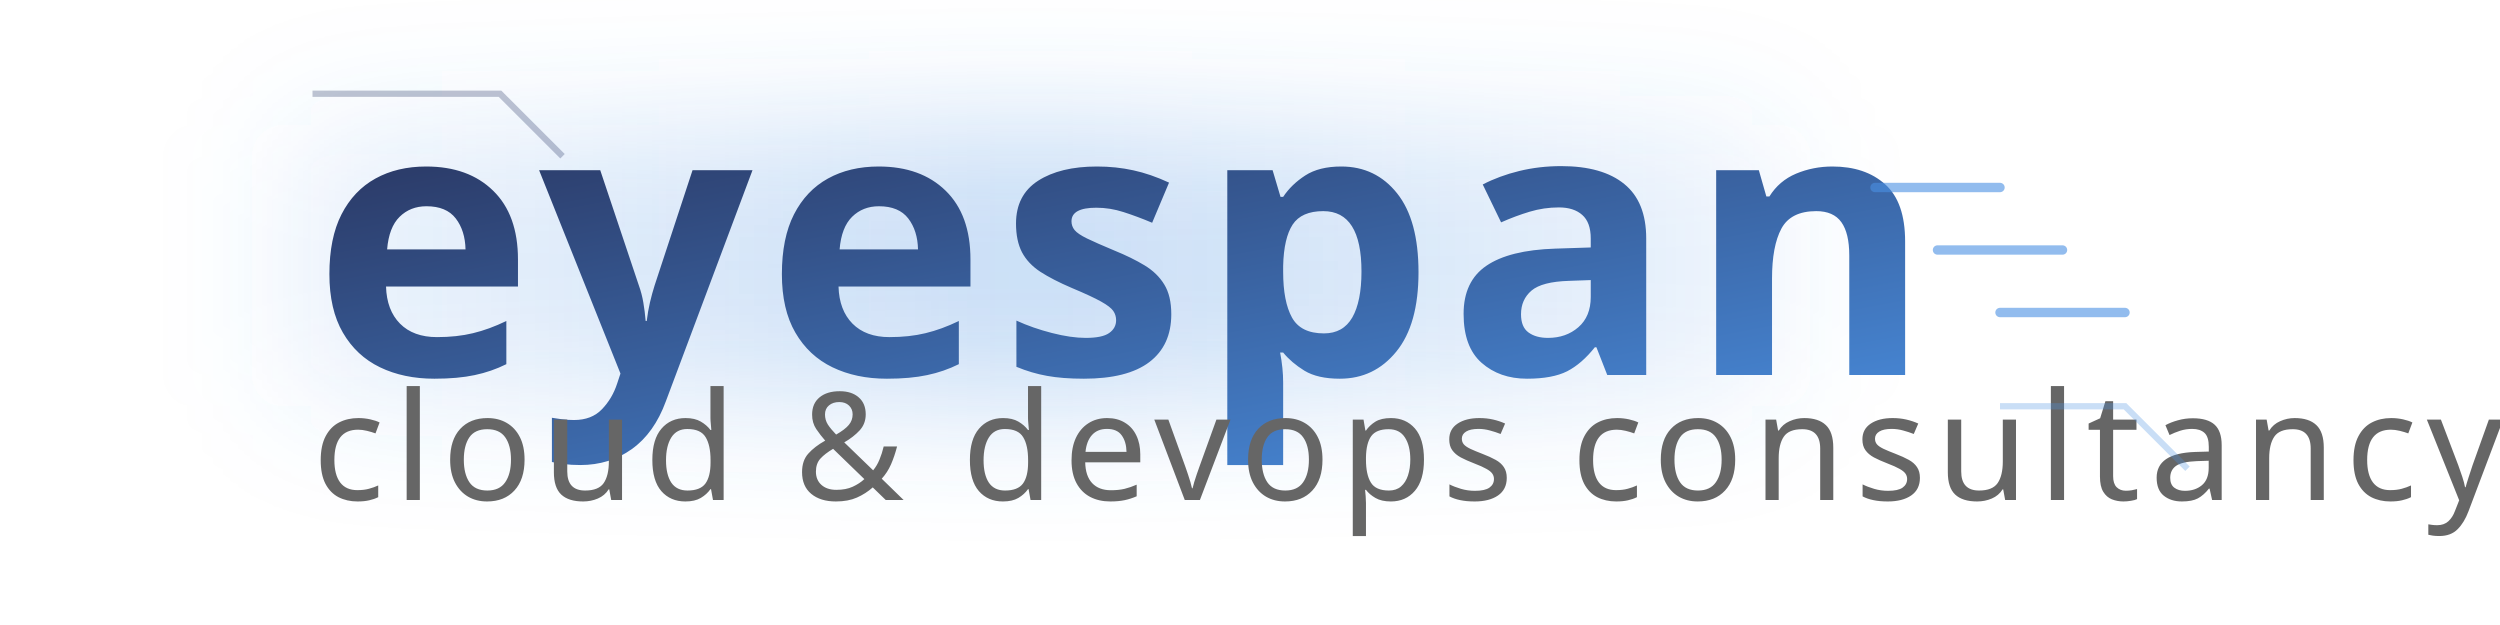
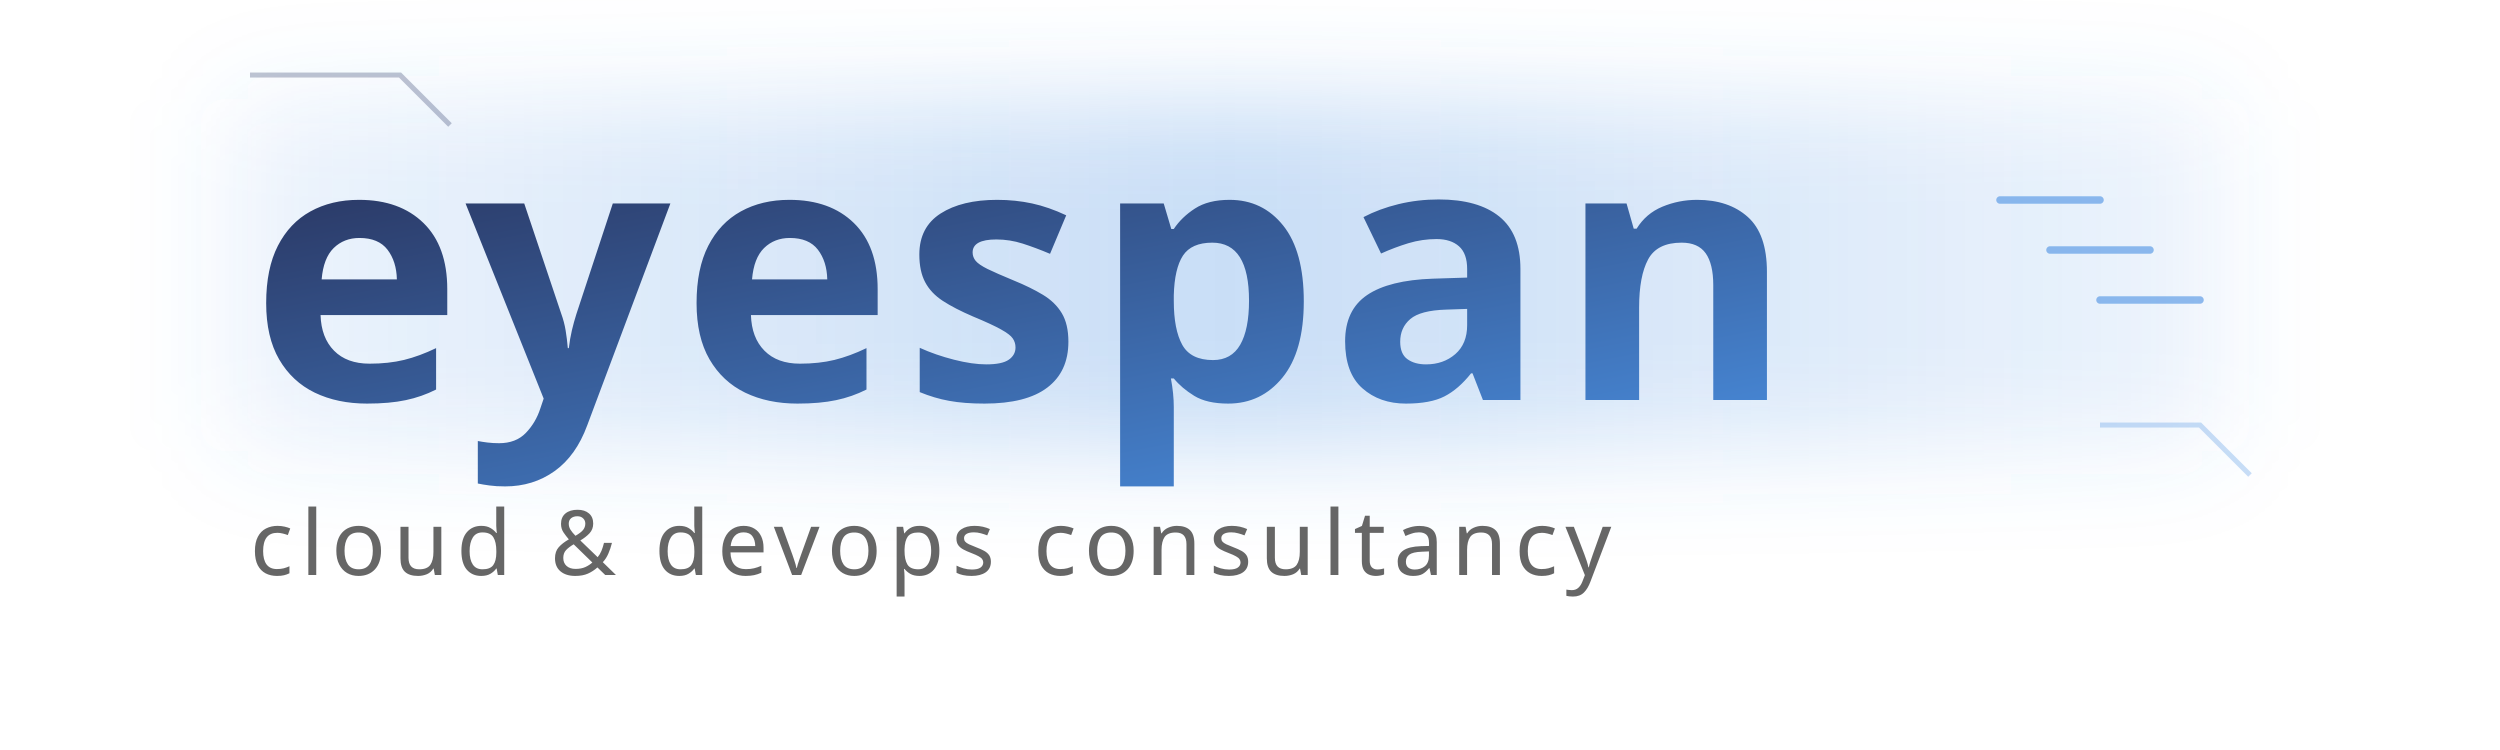
- <svg xmlns="http://www.w3.org/2000/svg" viewBox="0 0 400 100">
+ <svg xmlns="http://www.w3.org/2000/svg" viewBox="0 0 500 150">
  <defs>
    <linearGradient id="techGradient" x1="0%" y1="0%" x2="100%" y2="100%">
      <stop offset="0%" style="stop-color:#2B3A67" />
      <stop offset="100%" style="stop-color:#4A90E2" />
    </linearGradient>
    <linearGradient id="glowGradient" x1="0%" y1="0%" x2="100%" y2="0%">
      <stop offset="0%" style="stop-color:#4A90E2;stop-opacity:0.1" />
      <stop offset="50%" style="stop-color:#4A90E2;stop-opacity:0.3" />
      <stop offset="100%" style="stop-color:#4A90E2;stop-opacity:0.1" />
    </linearGradient>
  </defs>
-   <rect x="45" y="20" width="240" height="45" rx="5" fill="url(#glowGradient)" filter="blur(10px)" />
-   <text x="50" y="60" font-family="Futura, sans-serif" font-size="60" font-weight="600" letter-spacing="2">
+   <rect x="45" y="20" width="400" height="70" rx="5" fill="url(#glowGradient)" filter="blur(10px)" />
+   <text x="50" y="80" font-family="Futura, sans-serif" font-size="72" font-weight="600" letter-spacing="2">
    <tspan fill="url(#techGradient)">eyespan</tspan>
  </text>
-   <text x="50" y="80" font-family="Futura, sans-serif" font-size="24" font-weight="300" fill="#666666" letter-spacing="1.5">
+   <text x="50" y="115" font-family="Futura, sans-serif" font-size="18" font-weight="300" fill="#666666" letter-spacing="1.5">
    cloud &amp; devops consultancy
  </text>
-   <path d="M300 30 L320 30 M310 40 L330 40 M320 50 L340 50" stroke="#4A90E2" stroke-width="1.5" stroke-linecap="round" opacity="0.6" />
+   <path d="M400 40 L420 40 M410 50 L430 50 M420 60 L440 60" stroke="#4A90E2" stroke-width="1.5" stroke-linecap="round" opacity="0.6" />
  <path d="M50 15 L80 15 L90 25" stroke="#2B3A67" stroke-width="1" fill="none" opacity="0.3" />
-   <path d="M320 65 L340 65 L350 75" stroke="#4A90E2" stroke-width="1" fill="none" opacity="0.3" />
+   <path d="M420 85 L440 85 L450 95" stroke="#4A90E2" stroke-width="1" fill="none" opacity="0.3" />
</svg>
